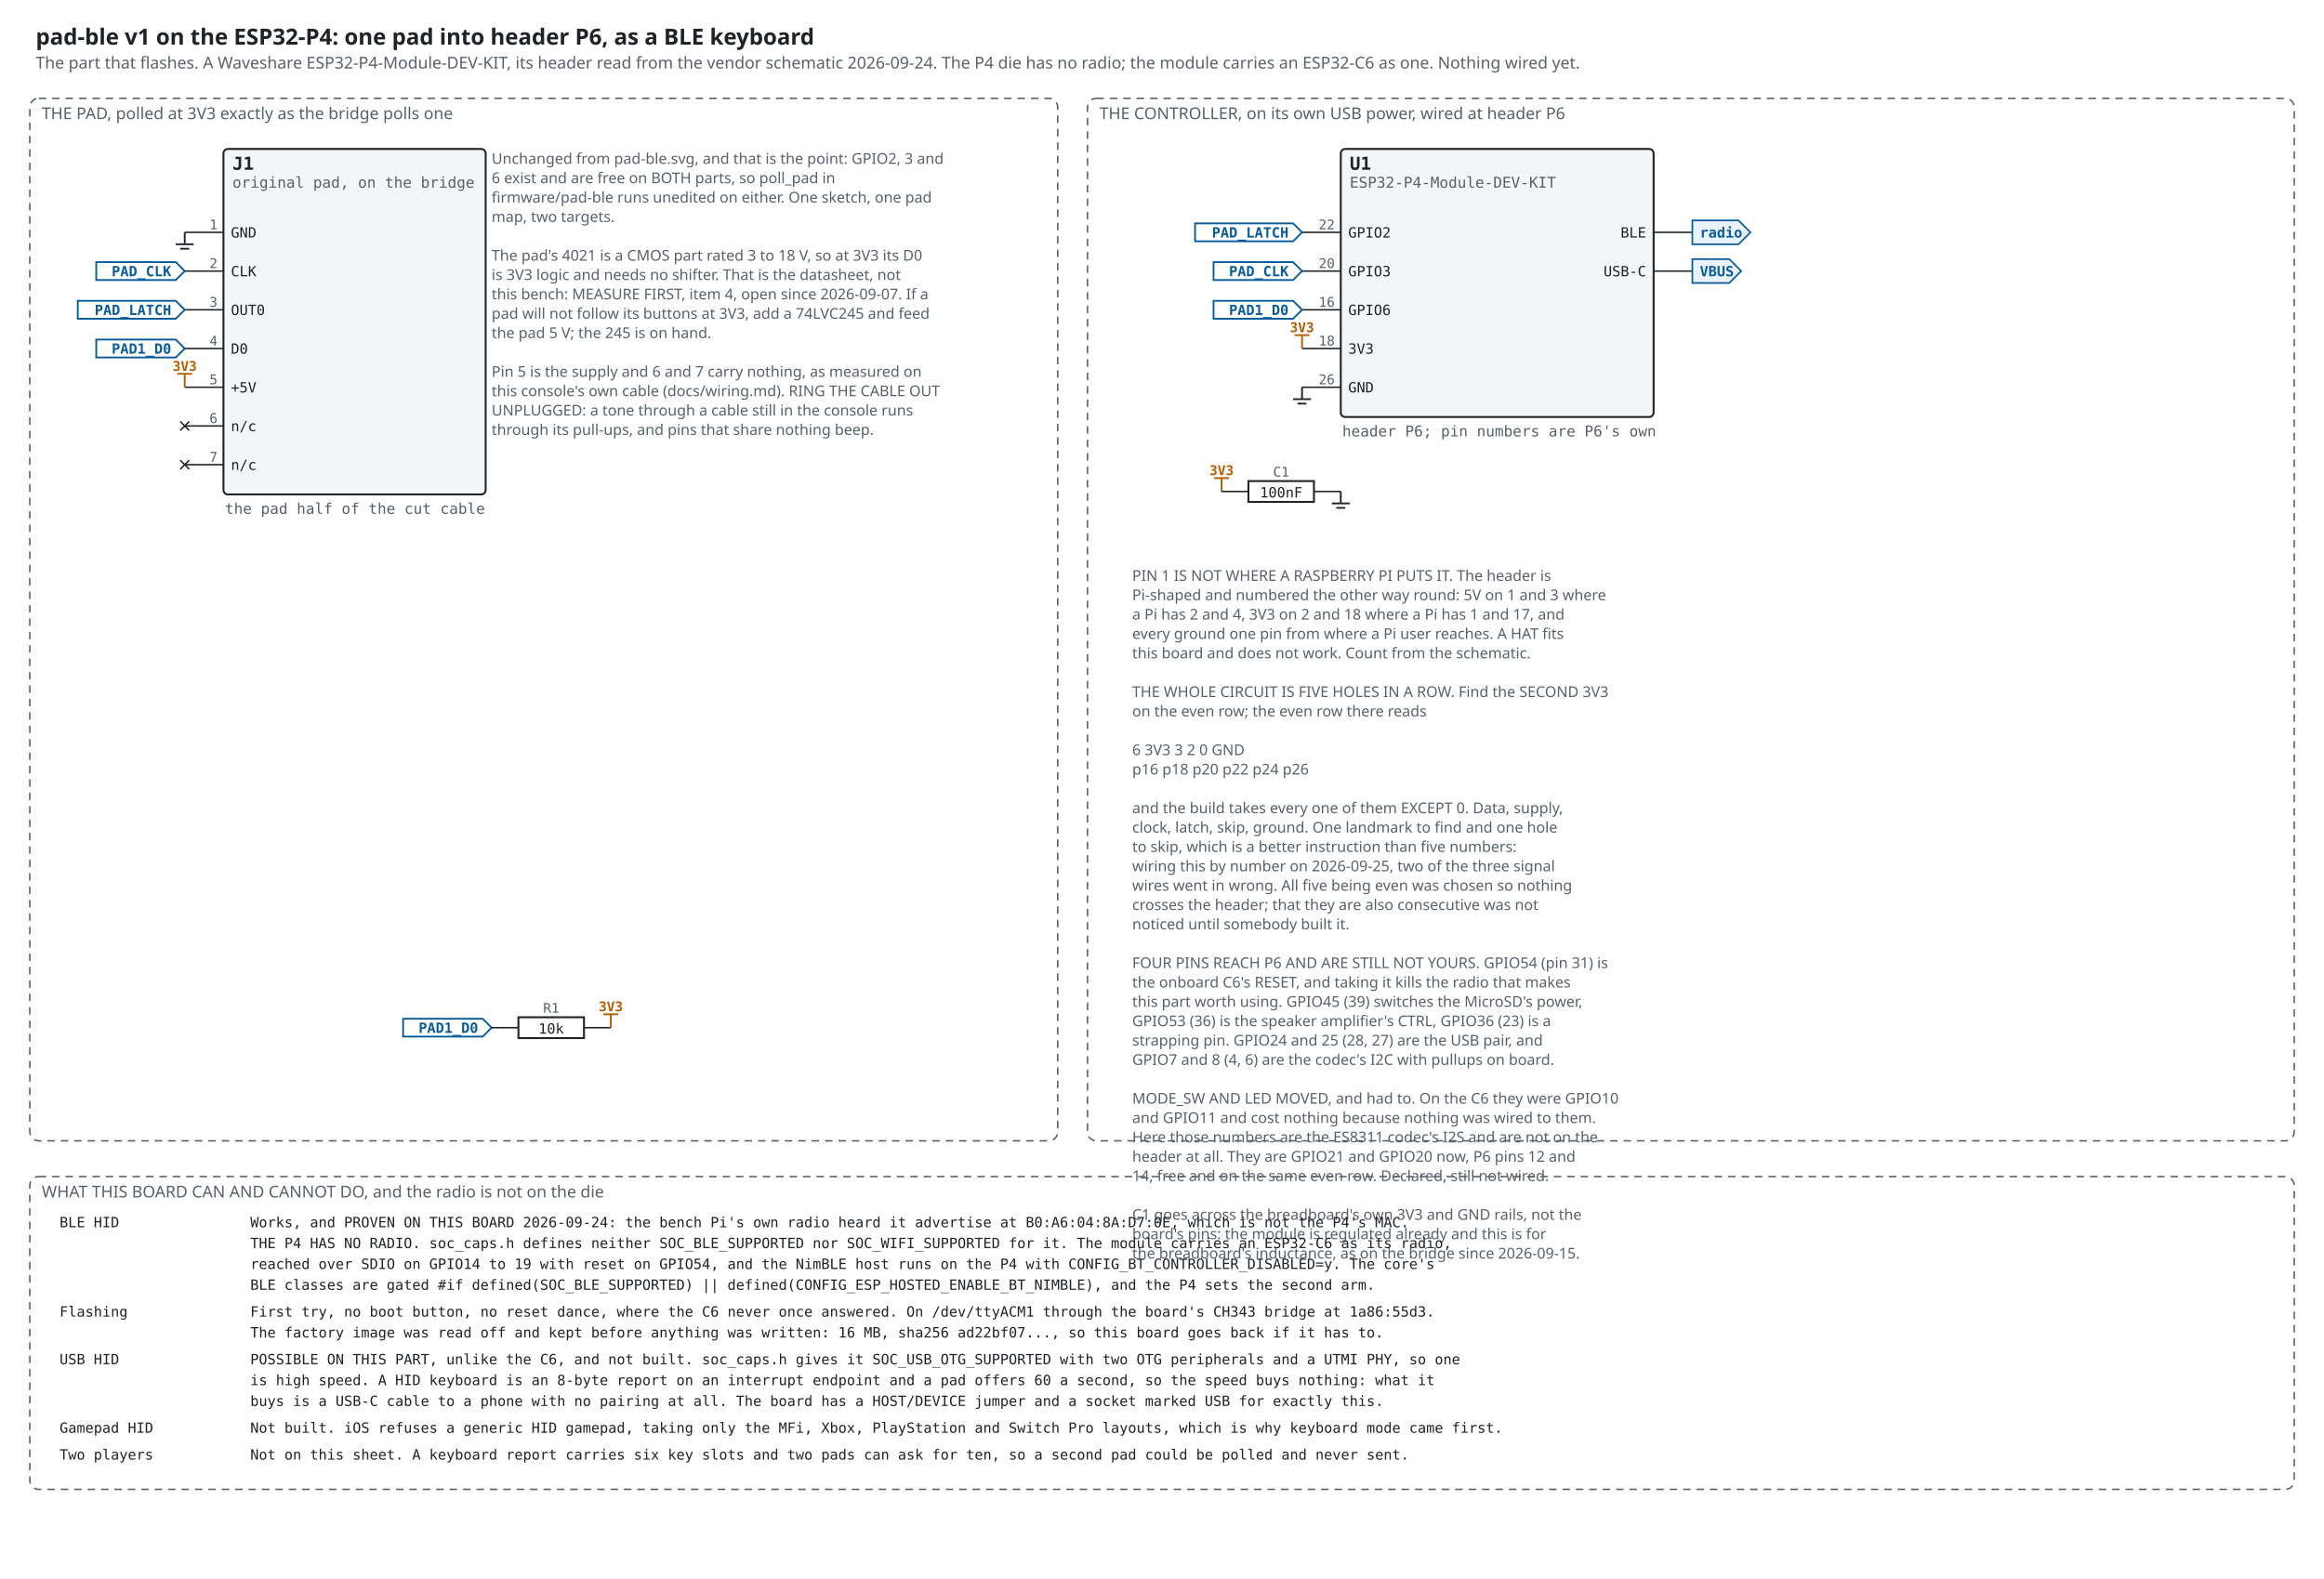
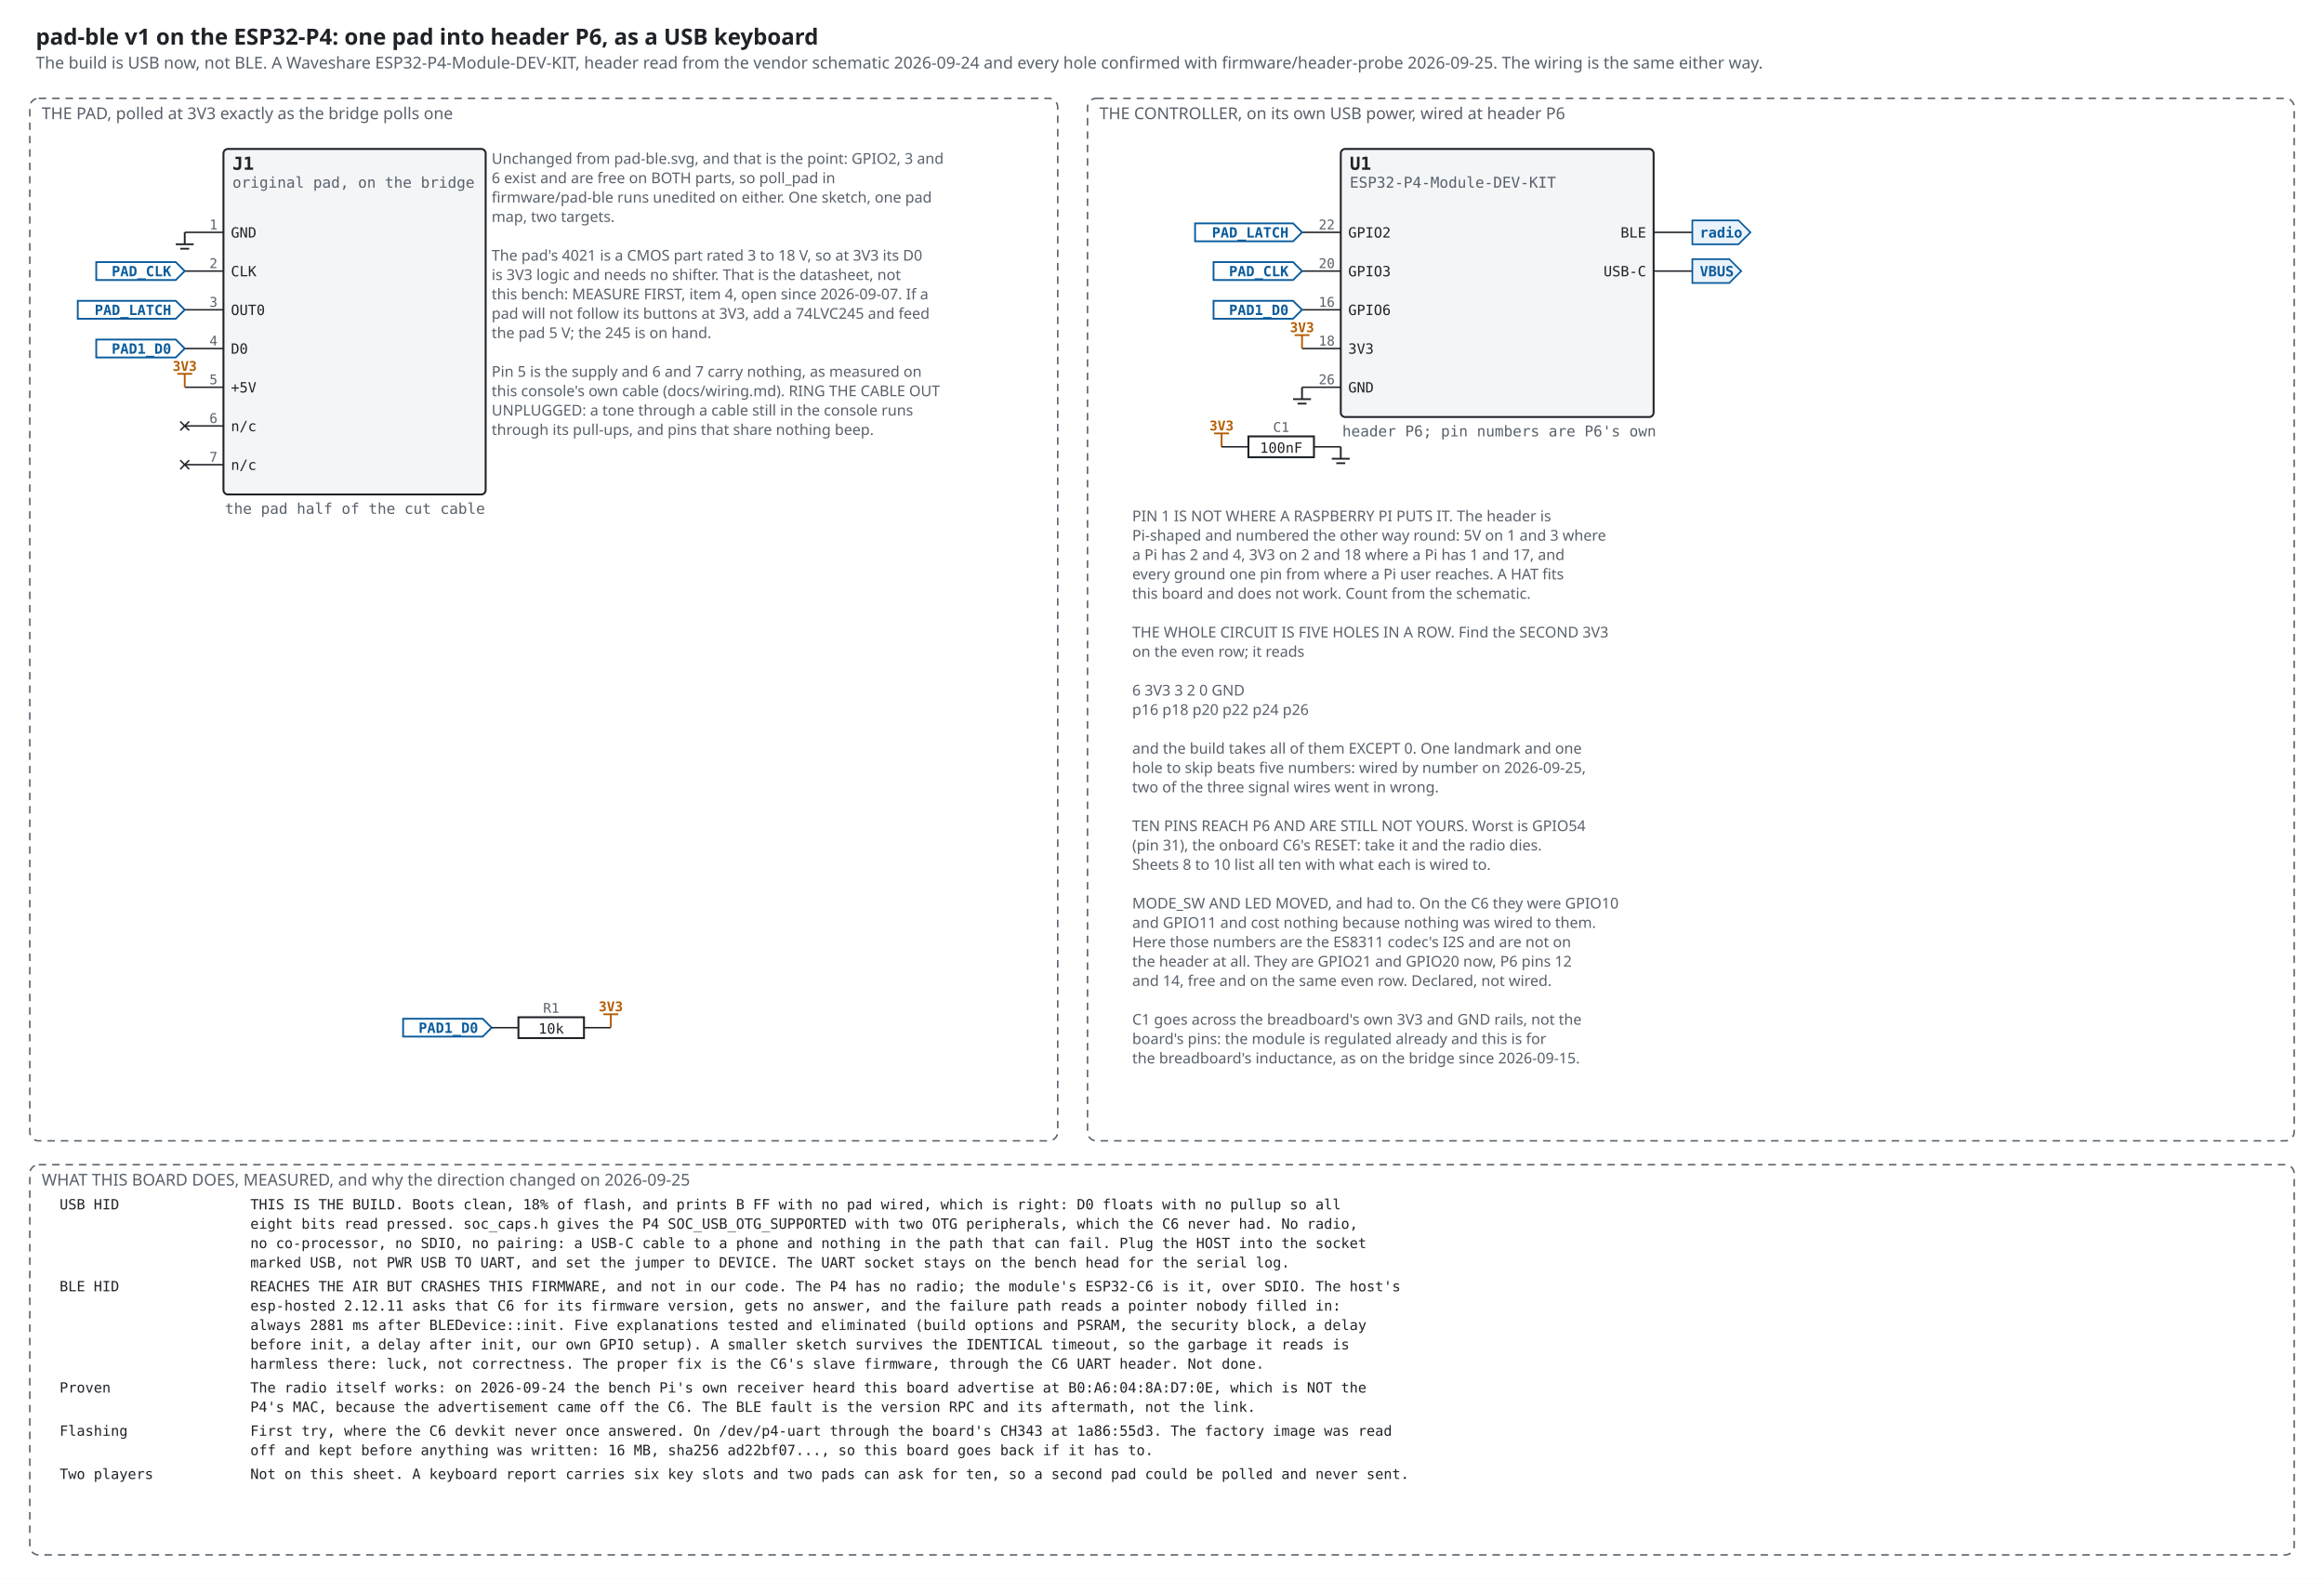
- <svg xmlns="http://www.w3.org/2000/svg" viewBox="0 0 1560 1060" width="1560" height="1060" role="img" aria-label="pad-ble v1 on the ESP32-P4: one pad into header P6, as a BLE keyboard">
+ <svg xmlns="http://www.w3.org/2000/svg" viewBox="0 0 1560 1060" width="1560" height="1060" role="img" aria-label="pad-ble v1 on the ESP32-P4: one pad into header P6, as a USB keyboard">
  <style>
    text { font-family: ui-monospace, "SF Mono", Menlo, Consolas, monospace; fill: #1f2328; }
    .title { font-size: 15px; font-weight: 700; font-family: ui-sans-serif, system-ui, sans-serif; }
    .sub { font-size: 11px; fill: #57606a; font-family: ui-sans-serif, system-ui, sans-serif; }
    .ref { font-size: 12px; font-weight: 700; }
    .part { font-size: 10px; fill: #57606a; }
    .pin { font-size: 9.5px; }
    .pinno { font-size: 9px; fill: #57606a; }
    .linkflag { fill: #fdf3e3; stroke: #a35c00; stroke-width: 1.1; }
    .linkno { font-size: 9px; fill: #a35c00; font-weight: 700; }
    .net { font-size: 9.5px; fill: #0a5b9c; font-weight: 600; }
    .rail5 { font-size: 9px; fill: #b3261e; font-weight: 700; }
    .rail3 { font-size: 9px; fill: #b35c00; font-weight: 700; }
    .gnd { font-size: 9px; fill: #1f2328; font-weight: 700; }
    .note { font-size: 10px; fill: #57606a; font-family: ui-sans-serif, system-ui, sans-serif; }
    .box { fill: #ffffff; stroke: #1f2328; stroke-width: 1.3; }
    .offsheet { fill: #eaf3fb; stroke: #0a5b9c; stroke-width: 1.1; }
    .conn { fill: #f3f5f7; stroke: #1f2328; stroke-width: 1.3; }
    .zone { fill: none; stroke: #57606a; stroke-dasharray: 5 4; stroke-width: 1; }
    .lead { stroke: #1f2328; stroke-width: 1; }
    .wire { stroke: #0a5b9c; stroke-width: 1.2; fill: none; }
    .w5 { stroke: #b3261e; stroke-width: 1.2; fill: none; }
    .w3 { stroke: #b35c00; stroke-width: 1.2; fill: none; }
    .wg { stroke: #1f2328; stroke-width: 1.2; fill: none; }
    .lane { stroke: #1f2328; stroke-width: 1.4; fill: none; }
    .lanelbl { font-size: 11px; font-weight: 700; }
    .win { fill: #b3261e; fill-opacity: 0.10; stroke: none; }
    .safe { fill: #1a7f37; fill-opacity: 0.12; stroke: none; }
    .mark { stroke: #0a5b9c; stroke-width: 1.2; stroke-dasharray: 3 3; }
    .auth { font-size: 9px; fill: #b3261e; font-family: ui-sans-serif, system-ui, sans-serif; font-style: italic; }
  </style>
  <rect x="0" y="0" width="1560" height="1060" fill="#ffffff" />
  <g class="sheet-heading" data-height="60">
-     <text class="title" x="24" y="30">pad-ble v1 on the ESP32-P4: one pad into header P6, as a BLE keyboard</text>
-     <text class="sub" x="24" y="46">The part that flashes. A Waveshare ESP32-P4-Module-DEV-KIT, its header read from the vendor schematic 2026-09-24. The P4 die has no radio; the module carries an ESP32-C6 as one. Nothing wired yet.</text>
+     <text class="title" x="24" y="30">pad-ble v1 on the ESP32-P4: one pad into header P6, as a USB keyboard</text>
+     <text class="sub" x="24" y="46">The build is USB now, not BLE. A Waveshare ESP32-P4-Module-DEV-KIT, header read from the vendor schematic 2026-09-24 and every hole confirmed with firmware/header-probe 2026-09-25. The wiring is the same either way.</text>
  </g>
  <rect class="zone" x="20" y="66" width="690" height="700" rx="6" />
  <text class="sub" x="28" y="80" text-anchor="start">THE PAD, polled at 3V3 exactly as the bridge polls one</text>
  <rect class="conn" x="150" y="100" width="176.0" height="232" rx="3" />
  <text class="ref" x="156" y="114" text-anchor="start">J1</text>
  <text class="part" x="156" y="126" text-anchor="start">original pad, on the bridge</text>
  <text class="part" x="151" y="345" text-anchor="start">the pad half of the cut cable</text>
  <line class="lead" x1="124" y1="156" x2="150" y2="156" />
  <text class="pin" x="155" y="159.5" text-anchor="start">GND</text>
  <text class="pinno" x="146" y="154" text-anchor="end">1</text>
  <line class="wg" x1="124" y1="156" x2="124" y2="164" />
  <line class="wg" x1="118" y1="164" x2="130" y2="164" />
  <line class="wg" x1="121" y1="167" x2="127" y2="167" />
  <line class="lead" x1="124" y1="182" x2="150" y2="182" />
  <text class="pin" x="155" y="185.5" text-anchor="start">CLK</text>
  <text class="pinno" x="146" y="180" text-anchor="end">2</text>
  <path class="wire" d="M124,182 l-6,-6 h-53.4 v12 h53.4 z" />
  <text class="net" x="115" y="185.5" text-anchor="end">PAD_CLK</text>
  <line class="lead" x1="124" y1="208" x2="150" y2="208" />
  <text class="pin" x="155" y="211.5" text-anchor="start">OUT0</text>
  <text class="pinno" x="146" y="206" text-anchor="end">3</text>
  <path class="wire" d="M124,208 l-6,-6 h-65.8 v12 h65.8 z" />
  <text class="net" x="115" y="211.5" text-anchor="end">PAD_LATCH</text>
  <line class="lead" x1="124" y1="234" x2="150" y2="234" />
  <text class="pin" x="155" y="237.5" text-anchor="start">D0</text>
  <text class="pinno" x="146" y="232" text-anchor="end">4</text>
  <path class="wire" d="M124,234 l-6,-6 h-53.4 v12 h53.4 z" />
  <text class="net" x="115" y="237.5" text-anchor="end">PAD1_D0</text>
  <line class="lead" x1="124" y1="260" x2="150" y2="260" />
  <text class="pin" x="155" y="263.5" text-anchor="start">+5V</text>
  <text class="pinno" x="146" y="258" text-anchor="end">5</text>
  <line class="w3" x1="124" y1="260" x2="124" y2="251" />
  <line class="w3" x1="119" y1="251" x2="129" y2="251" />
  <text class="rail3" x="124" y="249" text-anchor="middle">3V3</text>
  <line class="lead" x1="124" y1="286" x2="150" y2="286" />
  <text class="pin" x="155" y="289.5" text-anchor="start">n/c</text>
  <text class="pinno" x="146" y="284" text-anchor="end">6</text>
  <line class="lead" x1="121" y1="283" x2="127" y2="289" />
  <line class="lead" x1="121" y1="289" x2="127" y2="283" />
  <line class="lead" x1="124" y1="312" x2="150" y2="312" />
  <text class="pin" x="155" y="315.5" text-anchor="start">n/c</text>
  <text class="pinno" x="146" y="310" text-anchor="end">7</text>
  <line class="lead" x1="121" y1="309" x2="127" y2="315" />
  <line class="lead" x1="121" y1="315" x2="127" y2="309" />
  <text class="note" x="330" y="110" text-anchor="start">Unchanged from pad-ble.svg, and that is the point: GPIO2, 3 and</text>
  <text class="note" x="330" y="123" text-anchor="start">6 exist and are free on BOTH parts, so poll_pad in</text>
  <text class="note" x="330" y="136" text-anchor="start">firmware/pad-ble runs unedited on either. One sketch, one pad</text>
  <text class="note" x="330" y="149" text-anchor="start">map, two targets.</text>
  <text class="note" x="330" y="162" text-anchor="start" />
  <text class="note" x="330" y="175" text-anchor="start">The pad's 4021 is a CMOS part rated 3 to 18 V, so at 3V3 its D0</text>
  <text class="note" x="330" y="188" text-anchor="start">is 3V3 logic and needs no shifter. That is the datasheet, not</text>
  <text class="note" x="330" y="201" text-anchor="start">this bench: MEASURE FIRST, item 4, open since 2026-09-07. If a</text>
  <text class="note" x="330" y="214" text-anchor="start">pad will not follow its buttons at 3V3, add a 74LVC245 and feed</text>
  <text class="note" x="330" y="227" text-anchor="start">the pad 5 V; the 245 is on hand.</text>
  <text class="note" x="330" y="240" text-anchor="start" />
  <text class="note" x="330" y="253" text-anchor="start">Pin 5 is the supply and 6 and 7 carry nothing, as measured on</text>
  <text class="note" x="330" y="266" text-anchor="start">this console's own cable (docs/wiring.md). RING THE CABLE OUT</text>
  <text class="note" x="330" y="279" text-anchor="start">UNPLUGGED: a tone through a cable still in the console runs</text>
  <text class="note" x="330" y="292" text-anchor="start">through its pull-ups, and pins that share nothing beep.</text>
  <path class="wire" d="M330,690 l-6,-6 h-53.4 v12 h53.4 z" />
  <text class="net" x="321" y="693.5" text-anchor="end">PAD1_D0</text>
  <line class="lead" x1="330" y1="690" x2="348" y2="690" />
  <rect class="box" x="348" y="683" width="44" height="14" />
  <line class="lead" x1="392" y1="690" x2="410" y2="690" />
  <text class="pinno" x="370" y="680" text-anchor="middle">R1</text>
  <text class="pin" x="370" y="694" text-anchor="middle">10k</text>
  <line class="w3" x1="410" y1="690" x2="410" y2="681" />
  <line class="w3" x1="405" y1="681" x2="415" y2="681" />
  <text class="rail3" x="410" y="679" text-anchor="middle">3V3</text>
  <rect class="zone" x="730" y="66" width="810" height="700" rx="6" />
  <text class="sub" x="738" y="80" text-anchor="start">THE CONTROLLER, on its own USB power, wired at header P6</text>
  <rect class="conn" x="900" y="100" width="210" height="180" rx="3" />
  <text class="ref" x="906" y="114" text-anchor="start">U1</text>
  <text class="part" x="906" y="126" text-anchor="start">ESP32-P4-Module-DEV-KIT</text>
  <text class="part" x="901" y="293" text-anchor="start">header P6; pin numbers are P6's own</text>
  <line class="lead" x1="874" y1="156" x2="900" y2="156" />
  <text class="pin" x="905" y="159.5" text-anchor="start">GPIO2</text>
  <text class="pinno" x="896" y="154" text-anchor="end">22</text>
  <path class="wire" d="M874,156 l-6,-6 h-65.8 v12 h65.8 z" />
  <text class="net" x="865" y="159.5" text-anchor="end">PAD_LATCH</text>
  <line class="lead" x1="874" y1="182" x2="900" y2="182" />
  <text class="pin" x="905" y="185.5" text-anchor="start">GPIO3</text>
  <text class="pinno" x="896" y="180" text-anchor="end">20</text>
  <path class="wire" d="M874,182 l-6,-6 h-53.4 v12 h53.4 z" />
  <text class="net" x="865" y="185.5" text-anchor="end">PAD_CLK</text>
  <line class="lead" x1="874" y1="208" x2="900" y2="208" />
  <text class="pin" x="905" y="211.5" text-anchor="start">GPIO6</text>
  <text class="pinno" x="896" y="206" text-anchor="end">16</text>
  <path class="wire" d="M874,208 l-6,-6 h-53.4 v12 h53.4 z" />
  <text class="net" x="865" y="211.5" text-anchor="end">PAD1_D0</text>
  <line class="lead" x1="874" y1="234" x2="900" y2="234" />
  <text class="pin" x="905" y="237.5" text-anchor="start">3V3</text>
  <text class="pinno" x="896" y="232" text-anchor="end">18</text>
  <line class="w3" x1="874" y1="234" x2="874" y2="225" />
  <line class="w3" x1="869" y1="225" x2="879" y2="225" />
  <text class="rail3" x="874" y="223" text-anchor="middle">3V3</text>
  <line class="lead" x1="874" y1="260" x2="900" y2="260" />
  <text class="pin" x="905" y="263.5" text-anchor="start">GND</text>
  <text class="pinno" x="896" y="258" text-anchor="end">26</text>
  <line class="wg" x1="874" y1="260" x2="874" y2="268" />
  <line class="wg" x1="868" y1="268" x2="880" y2="268" />
  <line class="wg" x1="871" y1="271" x2="877" y2="271" />
  <line class="lead" x1="1110" y1="156" x2="1136" y2="156" />
  <text class="pin" x="1105" y="159.5" text-anchor="end">BLE</text>
  <path class="offsheet" d="M1136 148 L1167.0 148 L1175.0 156 L1167.0 164 L1136 164 Z" />
  <text class="net" x="1141" y="159.5" text-anchor="start">radio</text>
  <line class="lead" x1="1110" y1="182" x2="1136" y2="182" />
  <text class="pin" x="1105" y="185.5" text-anchor="end">USB-C</text>
  <path class="offsheet" d="M1136 174 L1160.8 174 L1168.8 182 L1160.8 190 L1136 190 Z" />
  <text class="net" x="1141" y="185.5" text-anchor="start">VBUS</text>
-   <line class="w3" x1="820" y1="330" x2="820" y2="321" />
-   <line class="w3" x1="815" y1="321" x2="825" y2="321" />
-   <text class="rail3" x="820" y="319" text-anchor="middle">3V3</text>
-   <line class="lead" x1="820" y1="330" x2="838" y2="330" />
-   <rect class="box" x="838" y="323" width="44" height="14" />
-   <line class="lead" x1="882" y1="330" x2="900" y2="330" />
-   <text class="pinno" x="860" y="320" text-anchor="middle">C1</text>
-   <text class="pin" x="860" y="334" text-anchor="middle">100nF</text>
-   <line class="wg" x1="900" y1="330" x2="900" y2="338" />
-   <line class="wg" x1="894" y1="338" x2="906" y2="338" />
-   <line class="wg" x1="897" y1="341" x2="903" y2="341" />
-   <text class="note" x="760" y="390" text-anchor="start">PIN 1 IS NOT WHERE A RASPBERRY PI PUTS IT. The header is</text>
-   <text class="note" x="760" y="403" text-anchor="start">Pi-shaped and numbered the other way round: 5V on 1 and 3 where</text>
-   <text class="note" x="760" y="416" text-anchor="start">a Pi has 2 and 4, 3V3 on 2 and 18 where a Pi has 1 and 17, and</text>
-   <text class="note" x="760" y="429" text-anchor="start">every ground one pin from where a Pi user reaches. A HAT fits</text>
-   <text class="note" x="760" y="442" text-anchor="start">this board and does not work. Count from the schematic.</text>
-   <text class="note" x="760" y="455" text-anchor="start" />
-   <text class="note" x="760" y="468" text-anchor="start">THE WHOLE CIRCUIT IS FIVE HOLES IN A ROW. Find the SECOND 3V3</text>
-   <text class="note" x="760" y="481" text-anchor="start">on the even row; the even row there reads</text>
-   <text class="note" x="760" y="494" text-anchor="start" />
-   <text class="note" x="760" y="507" text-anchor="start">        6    3V3    3    2    0    GND</text>
-   <text class="note" x="760" y="520" text-anchor="start">       p16   p18   p20  p22  p24  p26</text>
-   <text class="note" x="760" y="533" text-anchor="start" />
-   <text class="note" x="760" y="546" text-anchor="start">and the build takes every one of them EXCEPT 0. Data, supply,</text>
-   <text class="note" x="760" y="559" text-anchor="start">clock, latch, skip, ground. One landmark to find and one hole</text>
-   <text class="note" x="760" y="572" text-anchor="start">to skip, which is a better instruction than five numbers:</text>
-   <text class="note" x="760" y="585" text-anchor="start">wiring this by number on 2026-09-25, two of the three signal</text>
-   <text class="note" x="760" y="598" text-anchor="start">wires went in wrong. All five being even was chosen so nothing</text>
-   <text class="note" x="760" y="611" text-anchor="start">crosses the header; that they are also consecutive was not</text>
-   <text class="note" x="760" y="624" text-anchor="start">noticed until somebody built it.</text>
-   <text class="note" x="760" y="637" text-anchor="start" />
-   <text class="note" x="760" y="650" text-anchor="start">FOUR PINS REACH P6 AND ARE STILL NOT YOURS. GPIO54 (pin 31) is</text>
-   <text class="note" x="760" y="663" text-anchor="start">the onboard C6's RESET, and taking it kills the radio that makes</text>
-   <text class="note" x="760" y="676" text-anchor="start">this part worth using. GPIO45 (39) switches the MicroSD's power,</text>
-   <text class="note" x="760" y="689" text-anchor="start">GPIO53 (36) is the speaker amplifier's CTRL, GPIO36 (23) is a</text>
-   <text class="note" x="760" y="702" text-anchor="start">strapping pin. GPIO24 and 25 (28, 27) are the USB pair, and</text>
-   <text class="note" x="760" y="715" text-anchor="start">GPIO7 and 8 (4, 6) are the codec's I2C with pullups on board.</text>
-   <text class="note" x="760" y="728" text-anchor="start" />
-   <text class="note" x="760" y="741" text-anchor="start">MODE_SW AND LED MOVED, and had to. On the C6 they were GPIO10</text>
-   <text class="note" x="760" y="754" text-anchor="start">and GPIO11 and cost nothing because nothing was wired to them.</text>
-   <text class="note" x="760" y="767" text-anchor="start">Here those numbers are the ES8311 codec's I2S and are not on the</text>
-   <text class="note" x="760" y="780" text-anchor="start">header at all. They are GPIO21 and GPIO20 now, P6 pins 12 and</text>
-   <text class="note" x="760" y="793" text-anchor="start">14, free and on the same even row. Declared, still not wired.</text>
-   <text class="note" x="760" y="806" text-anchor="start" />
-   <text class="note" x="760" y="819" text-anchor="start">C1 goes across the breadboard's own 3V3 and GND rails, not the</text>
-   <text class="note" x="760" y="832" text-anchor="start">board's pins: the module is regulated already and this is for</text>
-   <text class="note" x="760" y="845" text-anchor="start">the breadboard's inductance, as on the bridge since 2026-09-15.</text>
-   <rect class="zone" x="20" y="790" width="1520" height="210" rx="6" />
-   <text class="sub" x="28" y="804" text-anchor="start">WHAT THIS BOARD CAN AND CANNOT DO, and the radio is not on the die</text>
-   <text class="pin" x="40" y="824" text-anchor="start">BLE HID</text>
-   <text class="pin" x="168" y="824" text-anchor="start">Works, and PROVEN ON THIS BOARD 2026-09-24: the bench Pi's own radio heard it advertise at B0:A6:04:8A:D7:0E, which is not the P4's MAC.</text>
-   <text class="pin" x="168" y="838" text-anchor="start">THE P4 HAS NO RADIO. soc_caps.h defines neither SOC_BLE_SUPPORTED nor SOC_WIFI_SUPPORTED for it. The module carries an ESP32-C6 as its radio,</text>
-   <text class="pin" x="168" y="852" text-anchor="start">reached over SDIO on GPIO14 to 19 with reset on GPIO54, and the NimBLE host runs on the P4 with CONFIG_BT_CONTROLLER_DISABLED=y. The core's</text>
-   <text class="pin" x="168" y="866" text-anchor="start">BLE classes are gated #if defined(SOC_BLE_SUPPORTED) || defined(CONFIG_ESP_HOSTED_ENABLE_BT_NIMBLE), and the P4 sets the second arm.</text>
-   <text class="pin" x="40" y="884" text-anchor="start">Flashing</text>
-   <text class="pin" x="168" y="884" text-anchor="start">First try, no boot button, no reset dance, where the C6 never once answered. On /dev/ttyACM1 through the board's CH343 bridge at 1a86:55d3.</text>
-   <text class="pin" x="168" y="898" text-anchor="start">The factory image was read off and kept before anything was written: 16 MB, sha256 ad22bf07..., so this board goes back if it has to.</text>
-   <text class="pin" x="40" y="916" text-anchor="start">USB HID</text>
-   <text class="pin" x="168" y="916" text-anchor="start">POSSIBLE ON THIS PART, unlike the C6, and not built. soc_caps.h gives it SOC_USB_OTG_SUPPORTED with two OTG peripherals and a UTMI PHY, so one</text>
-   <text class="pin" x="168" y="930" text-anchor="start">is high speed. A HID keyboard is an 8-byte report on an interrupt endpoint and a pad offers 60 a second, so the speed buys nothing: what it</text>
-   <text class="pin" x="168" y="944" text-anchor="start">buys is a USB-C cable to a phone with no pairing at all. The board has a HOST/DEVICE jumper and a socket marked USB for exactly this.</text>
-   <text class="pin" x="40" y="962" text-anchor="start">Gamepad HID</text>
-   <text class="pin" x="168" y="962" text-anchor="start">Not built. iOS refuses a generic HID gamepad, taking only the MFi, Xbox, PlayStation and Switch Pro layouts, which is why keyboard mode came first.</text>
-   <text class="pin" x="40" y="980" text-anchor="start">Two players</text>
-   <text class="pin" x="168" y="980" text-anchor="start">Not on this sheet. A keyboard report carries six key slots and two pads can ask for ten, so a second pad could be polled and never sent.</text>
+   <line class="w3" x1="820" y1="300" x2="820" y2="291" />
+   <line class="w3" x1="815" y1="291" x2="825" y2="291" />
+   <text class="rail3" x="820" y="289" text-anchor="middle">3V3</text>
+   <line class="lead" x1="820" y1="300" x2="838" y2="300" />
+   <rect class="box" x="838" y="293" width="44" height="14" />
+   <line class="lead" x1="882" y1="300" x2="900" y2="300" />
+   <text class="pinno" x="860" y="290" text-anchor="middle">C1</text>
+   <text class="pin" x="860" y="304" text-anchor="middle">100nF</text>
+   <line class="wg" x1="900" y1="300" x2="900" y2="308" />
+   <line class="wg" x1="894" y1="308" x2="906" y2="308" />
+   <line class="wg" x1="897" y1="311" x2="903" y2="311" />
+   <text class="note" x="760" y="350" text-anchor="start">PIN 1 IS NOT WHERE A RASPBERRY PI PUTS IT. The header is</text>
+   <text class="note" x="760" y="363" text-anchor="start">Pi-shaped and numbered the other way round: 5V on 1 and 3 where</text>
+   <text class="note" x="760" y="376" text-anchor="start">a Pi has 2 and 4, 3V3 on 2 and 18 where a Pi has 1 and 17, and</text>
+   <text class="note" x="760" y="389" text-anchor="start">every ground one pin from where a Pi user reaches. A HAT fits</text>
+   <text class="note" x="760" y="402" text-anchor="start">this board and does not work. Count from the schematic.</text>
+   <text class="note" x="760" y="415" text-anchor="start" />
+   <text class="note" x="760" y="428" text-anchor="start">THE WHOLE CIRCUIT IS FIVE HOLES IN A ROW. Find the SECOND 3V3</text>
+   <text class="note" x="760" y="441" text-anchor="start">on the even row; it reads</text>
+   <text class="note" x="760" y="454" text-anchor="start" />
+   <text class="note" x="760" y="467" text-anchor="start">        6    3V3    3    2    0    GND</text>
+   <text class="note" x="760" y="480" text-anchor="start">       p16   p18   p20  p22  p24  p26</text>
+   <text class="note" x="760" y="493" text-anchor="start" />
+   <text class="note" x="760" y="506" text-anchor="start">and the build takes all of them EXCEPT 0. One landmark and one</text>
+   <text class="note" x="760" y="519" text-anchor="start">hole to skip beats five numbers: wired by number on 2026-09-25,</text>
+   <text class="note" x="760" y="532" text-anchor="start">two of the three signal wires went in wrong.</text>
+   <text class="note" x="760" y="545" text-anchor="start" />
+   <text class="note" x="760" y="558" text-anchor="start">TEN PINS REACH P6 AND ARE STILL NOT YOURS. Worst is GPIO54</text>
+   <text class="note" x="760" y="571" text-anchor="start">(pin 31), the onboard C6's RESET: take it and the radio dies.</text>
+   <text class="note" x="760" y="584" text-anchor="start">Sheets 8 to 10 list all ten with what each is wired to.</text>
+   <text class="note" x="760" y="597" text-anchor="start" />
+   <text class="note" x="760" y="610" text-anchor="start">MODE_SW AND LED MOVED, and had to. On the C6 they were GPIO10</text>
+   <text class="note" x="760" y="623" text-anchor="start">and GPIO11 and cost nothing because nothing was wired to them.</text>
+   <text class="note" x="760" y="636" text-anchor="start">Here those numbers are the ES8311 codec's I2S and are not on</text>
+   <text class="note" x="760" y="649" text-anchor="start">the header at all. They are GPIO21 and GPIO20 now, P6 pins 12</text>
+   <text class="note" x="760" y="662" text-anchor="start">and 14, free and on the same even row. Declared, not wired.</text>
+   <text class="note" x="760" y="675" text-anchor="start" />
+   <text class="note" x="760" y="688" text-anchor="start">C1 goes across the breadboard's own 3V3 and GND rails, not the</text>
+   <text class="note" x="760" y="701" text-anchor="start">board's pins: the module is regulated already and this is for</text>
+   <text class="note" x="760" y="714" text-anchor="start">the breadboard's inductance, as on the bridge since 2026-09-15.</text>
+   <rect class="zone" x="20" y="782" width="1520" height="262" rx="6" />
+   <text class="sub" x="28" y="796" text-anchor="start">WHAT THIS BOARD DOES, MEASURED, and why the direction changed on 2026-09-25</text>
+   <text class="pin" x="40" y="812" text-anchor="start">USB HID</text>
+   <text class="pin" x="168" y="812" text-anchor="start">THIS IS THE BUILD. Boots clean, 18% of flash, and prints B FF with no pad wired, which is right: D0 floats with no pullup so all</text>
+   <text class="pin" x="168" y="825" text-anchor="start">eight bits read pressed. soc_caps.h gives the P4 SOC_USB_OTG_SUPPORTED with two OTG peripherals, which the C6 never had. No radio,</text>
+   <text class="pin" x="168" y="838" text-anchor="start">no co-processor, no SDIO, no pairing: a USB-C cable to a phone and nothing in the path that can fail. Plug the HOST into the socket</text>
+   <text class="pin" x="168" y="851" text-anchor="start">marked USB, not PWR USB TO UART, and set the jumper to DEVICE. The UART socket stays on the bench head for the serial log.</text>
+   <text class="pin" x="40" y="867" text-anchor="start">BLE HID</text>
+   <text class="pin" x="168" y="867" text-anchor="start">REACHES THE AIR BUT CRASHES THIS FIRMWARE, and not in our code. The P4 has no radio; the module's ESP32-C6 is it, over SDIO. The host's</text>
+   <text class="pin" x="168" y="880" text-anchor="start">esp-hosted 2.12.11 asks that C6 for its firmware version, gets no answer, and the failure path reads a pointer nobody filled in:</text>
+   <text class="pin" x="168" y="893" text-anchor="start">always 2881 ms after BLEDevice::init. Five explanations tested and eliminated (build options and PSRAM, the security block, a delay</text>
+   <text class="pin" x="168" y="906" text-anchor="start">before init, a delay after init, our own GPIO setup). A smaller sketch survives the IDENTICAL timeout, so the garbage it reads is</text>
+   <text class="pin" x="168" y="919" text-anchor="start">harmless there: luck, not correctness. The proper fix is the C6's slave firmware, through the C6 UART header. Not done.</text>
+   <text class="pin" x="40" y="935" text-anchor="start">Proven</text>
+   <text class="pin" x="168" y="935" text-anchor="start">The radio itself works: on 2026-09-24 the bench Pi's own receiver heard this board advertise at B0:A6:04:8A:D7:0E, which is NOT the</text>
+   <text class="pin" x="168" y="948" text-anchor="start">P4's MAC, because the advertisement came off the C6. The BLE fault is the version RPC and its aftermath, not the link.</text>
+   <text class="pin" x="40" y="964" text-anchor="start">Flashing</text>
+   <text class="pin" x="168" y="964" text-anchor="start">First try, where the C6 devkit never once answered. On /dev/p4-uart through the board's CH343 at 1a86:55d3. The factory image was read</text>
+   <text class="pin" x="168" y="977" text-anchor="start">off and kept before anything was written: 16 MB, sha256 ad22bf07..., so this board goes back if it has to.</text>
+   <text class="pin" x="40" y="993" text-anchor="start">Two players</text>
+   <text class="pin" x="168" y="993" text-anchor="start">Not on this sheet. A keyboard report carries six key slots and two pads can ask for ten, so a second pad could be polled and never sent.</text>
</svg>
